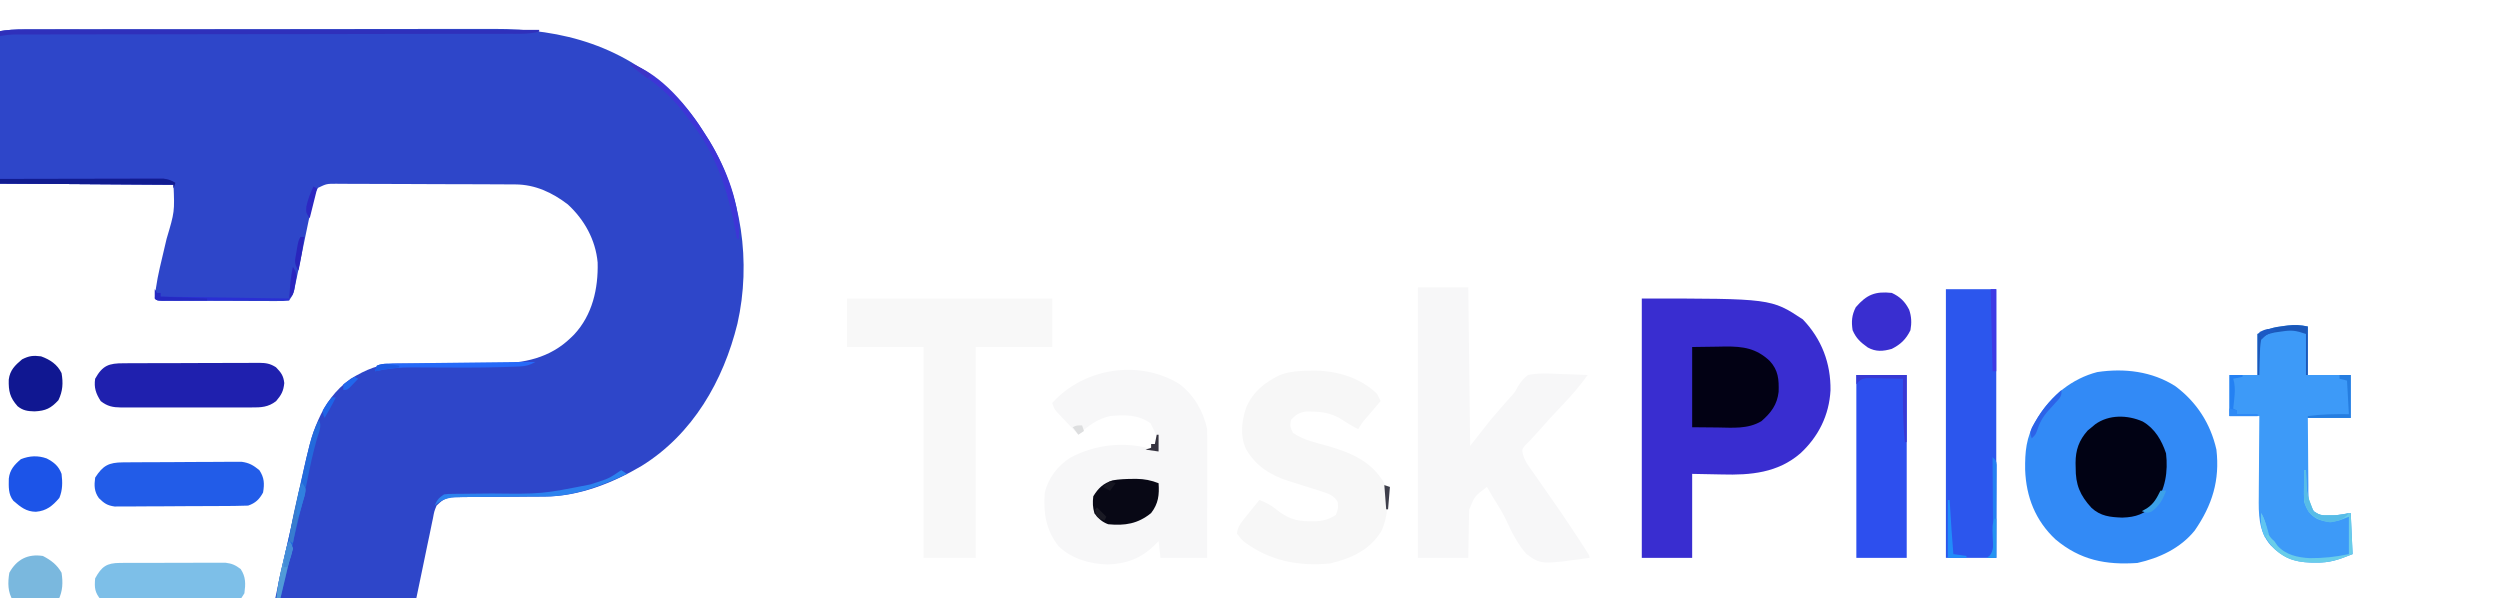
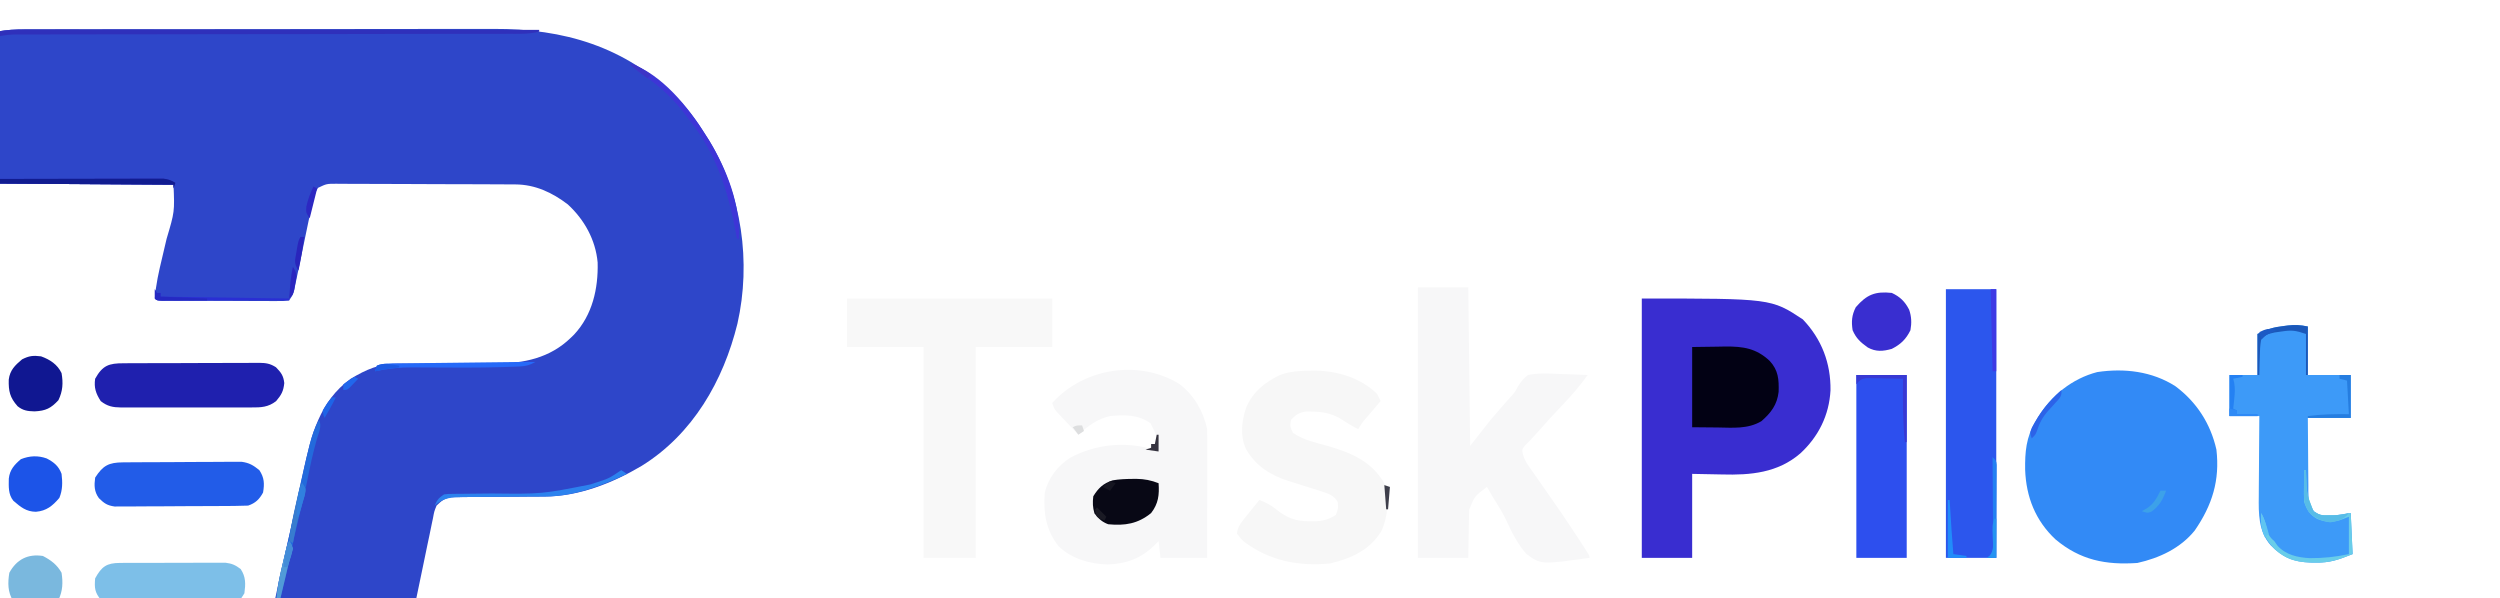
<svg xmlns="http://www.w3.org/2000/svg" version="1.1" viewBox="180 280 1340 320" width="100%" height="100%">
  <path d="M0 0 C1.748 -0.007 1.748 -0.007 3.532 -0.014 C6.745 -0.024 9.959 -0.026 13.172 -0.023 C16.647 -0.023 20.121 -0.034 23.596 -0.043 C30.397 -0.06 37.199 -0.066 44 -0.067 C49.536 -0.068 55.072 -0.072 60.608 -0.078 C76.335 -0.096 92.063 -0.105 107.79 -0.103 C108.637 -0.103 109.484 -0.103 110.357 -0.103 C111.629 -0.103 111.629 -0.103 112.926 -0.103 C126.644 -0.102 140.361 -0.121 154.079 -0.149 C168.195 -0.178 182.312 -0.192 196.428 -0.19 C204.341 -0.19 212.253 -0.195 220.166 -0.217 C226.908 -0.235 233.651 -0.239 240.393 -0.226 C243.824 -0.219 247.256 -0.219 250.687 -0.236 C288.535 -0.394 320.943 9.212 348.407 36.08 C354.566 42.291 359.544 48.813 364.157 56.267 C365.185 57.88 365.185 57.88 366.235 59.525 C383.821 88.455 388.857 124.897 381.419 157.75 C373.877 188.406 357.466 216.999 330.129 233.951 C314.57 243.193 296.473 250.347 278.139 250.409 C276.974 250.416 275.81 250.423 274.61 250.431 C272.744 250.437 272.744 250.437 270.84 250.443 C268.871 250.46 266.901 250.478 264.931 250.496 C260.091 250.542 255.252 250.58 250.412 250.593 C247.689 250.601 244.967 250.62 242.244 250.65 C239.684 250.678 237.125 250.691 234.565 250.687 C233.403 250.704 232.242 250.72 231.045 250.737 C230.026 250.743 229.007 250.749 227.957 250.755 C224.398 251.406 222.721 252.756 220.157 255.267 C218.888 258.393 218.888 258.393 218.235 262.021 C218.089 262.698 217.943 263.375 217.792 264.073 C217.311 266.322 216.859 268.575 216.407 270.83 C216.073 272.416 215.737 274.002 215.4 275.587 C214.49 279.891 213.604 284.198 212.723 288.508 C211.544 294.255 210.339 299.997 209.138 305.74 C208.155 310.436 207.178 315.134 206.214 319.834 C204.634 327.507 203.017 335.105 200.856 342.64 C200.021 345.778 199.369 348.932 198.727 352.115 C198.488 353.298 198.25 354.481 198.004 355.699 C197.522 358.122 197.048 360.546 196.582 362.973 C194.424 373.549 191.051 384.305 181.899 390.892 C172.878 396.631 164.962 397.57 154.473 397.498 C153.377 397.497 152.281 397.497 151.152 397.497 C148.85 397.493 146.548 397.486 144.246 397.473 C140.706 397.455 137.167 397.453 133.627 397.453 C131.388 397.448 129.149 397.442 126.911 397.435 C125.315 397.434 125.315 397.434 123.688 397.432 C122.225 397.422 122.225 397.422 120.733 397.413 C119.871 397.409 119.009 397.405 118.121 397.401 C116.157 397.267 116.157 397.267 115.157 396.267 C114.569 388.659 116.407 381.582 118.094 374.205 C118.407 372.807 118.719 371.409 119.031 370.012 C121.743 357.903 124.562 345.818 127.371 333.732 C129.804 323.262 132.142 312.785 134.281 302.251 C136.349 292.15 138.677 282.109 140.998 272.064 C142.805 264.236 144.575 256.401 146.274 248.549 C146.624 246.938 146.975 245.327 147.325 243.716 C147.828 241.406 148.328 239.096 148.818 236.784 C152.86 217.722 157.449 199.263 174.157 187.267 C182.352 182.363 189.614 179.138 199.242 179.157 C200.706 179.157 202.17 179.156 203.634 179.156 C204.409 179.157 205.183 179.158 205.98 179.16 C210.116 179.163 214.251 179.138 218.387 179.117 C223.634 179.093 228.879 179.077 234.126 179.092 C238.378 179.104 242.629 179.086 246.881 179.05 C248.486 179.041 250.092 179.043 251.698 179.056 C266.766 179.171 280.972 176.164 292.157 165.267 C292.716 164.723 293.276 164.179 293.852 163.619 C303.685 153.094 306.864 138.975 306.493 124.931 C305.383 112.83 299.392 101.984 290.477 93.81 C282.202 87.493 273.018 83.177 262.482 83.12 C261.572 83.113 260.663 83.106 259.725 83.099 C258.74 83.096 257.754 83.093 256.738 83.09 C255.691 83.084 254.643 83.077 253.564 83.071 C250.104 83.051 246.644 83.039 243.184 83.029 C242.002 83.025 240.82 83.021 239.602 83.017 C233.354 82.996 227.105 82.982 220.857 82.972 C214.394 82.961 207.933 82.927 201.47 82.887 C196.506 82.861 191.542 82.853 186.577 82.849 C184.194 82.844 181.811 82.832 179.428 82.814 C176.1 82.79 172.773 82.79 169.445 82.797 C168.458 82.785 167.47 82.772 166.453 82.759 C161.224 82.757 161.224 82.757 156.609 84.956 C154.959 87.581 154.26 89.686 153.633 92.723 C153.399 93.814 153.166 94.905 152.925 96.029 C152.69 97.202 152.454 98.375 152.211 99.584 C151.827 101.396 151.827 101.396 151.436 103.244 C150.759 106.449 150.094 109.655 149.436 112.863 C148.506 117.387 147.559 121.907 146.606 126.426 C146.1 128.831 145.601 131.237 145.11 133.645 C144.883 134.733 144.656 135.821 144.422 136.941 C144.225 137.9 144.028 138.858 143.826 139.846 C143.157 142.267 143.157 142.267 141.157 145.267 C138.227 145.635 138.227 145.635 134.428 145.624 C133.737 145.626 133.046 145.628 132.333 145.63 C130.044 145.633 127.755 145.615 125.465 145.596 C123.879 145.592 122.292 145.591 120.706 145.59 C117.379 145.585 114.053 145.571 110.726 145.549 C106.453 145.52 102.18 145.509 97.907 145.505 C94.631 145.501 91.355 145.491 88.079 145.479 C86.502 145.473 84.926 145.469 83.35 145.465 C81.152 145.458 78.954 145.444 76.756 145.429 C75.503 145.422 74.25 145.415 72.959 145.408 C70.157 145.267 70.157 145.267 69.157 144.267 C69.664 136.848 71.302 129.797 73.032 122.58 C73.575 120.265 74.118 117.95 74.661 115.635 C74.92 114.533 75.179 113.432 75.446 112.298 C79.765 97.787 79.765 97.787 79.157 83.267 C78.107 83.261 78.107 83.261 77.035 83.255 C60.028 83.151 43.02 83.043 26.012 82.928 C17.787 82.873 9.562 82.819 1.338 82.77 C-5.829 82.727 -12.995 82.681 -20.161 82.631 C-23.957 82.604 -27.754 82.579 -31.551 82.558 C-35.121 82.539 -38.69 82.515 -42.26 82.487 C-44.202 82.473 -46.145 82.464 -48.088 82.455 C-49.234 82.446 -50.38 82.436 -51.56 82.426 C-52.562 82.419 -53.564 82.413 -54.596 82.406 C-56.843 82.267 -56.843 82.267 -57.843 81.267 C-57.832 72.998 -55.468 64.91 -53.468 56.955 C-52.856 54.48 -52.244 52.005 -51.632 49.529 C-51.331 48.322 -51.029 47.115 -50.719 45.871 C-49.863 42.349 -49.087 38.816 -48.316 35.275 C-45.589 23.404 -39.468 13.317 -29.207 6.521 C-19.649 0.963 -10.921 -0.031 0 0 Z " fill="#2E46C9" transform="translate(193.8433,295.7326)" />
  <path d="M0 0 C69.371 0 69.371 0 86.312 11.188 C96.444 21.79 101.344 34.715 101.148 49.211 C100.441 62.506 94.73 74.025 85 83 C72.898 93.468 58.286 94.735 43.062 94.312 C37.762 94.209 32.461 94.106 27 94 C27 108.85 27 123.7 27 139 C18.09 139 9.18 139 0 139 C0 93.13 0 47.26 0 0 Z " fill="#392DD0" transform="translate(1060,440)" />
  <path d="M0 0 C11.43 8.526 18.848 20.063 22 34 C23.889 50.486 19.795 63.682 10.375 77.359 C2.693 86.888 -8.632 92.14 -20.375 94.75 C-37.315 95.918 -50.961 93.235 -64.246 82.121 C-75.005 72.054 -79.987 59.371 -80.523 44.845 C-80.652 35.297 -80.027 27.369 -75 19 C-74.314 17.795 -74.314 17.795 -73.613 16.566 C-66.449 4.928 -55.259 -4.099 -41.887 -7.566 C-27.401 -9.742 -12.508 -8.005 0 0 Z " fill="#328AF6" transform="translate(1346,487)" />
  <path d="M0 0 C8.91 0 17.82 0 27 0 C27.33 28.05 27.66 56.1 28 85 C31.63 80.38 35.26 75.76 39 71 C41.23 68.369 43.458 65.762 45.75 63.188 C46.789 62.016 47.825 60.843 48.859 59.668 C49.644 58.803 49.644 58.803 50.445 57.921 C52.09 55.997 52.09 55.997 53.369 53.569 C55.047 50.781 56.394 48.969 59 47 C64.523 45.889 69.839 46.146 75.438 46.438 C76.947 46.483 78.457 46.524 79.967 46.561 C83.647 46.659 87.323 46.814 91 47 C86.896 52.735 82.443 57.916 77.562 63 C73.116 67.66 68.763 72.367 64.547 77.237 C62.187 79.926 59.687 82.484 57.188 85.043 C55.751 86.96 55.751 86.96 56.266 89.367 C57.022 92.078 57.944 93.79 59.555 96.082 C60.081 96.841 60.608 97.6 61.151 98.381 C61.72 99.184 62.289 99.986 62.875 100.812 C63.461 101.653 64.046 102.494 64.65 103.361 C65.853 105.087 67.058 106.811 68.268 108.533 C70.738 112.051 73.186 115.585 75.625 119.125 C76.062 119.759 76.499 120.393 76.95 121.046 C80.438 126.128 83.831 131.268 87.188 136.438 C87.911 137.549 87.911 137.549 88.649 138.682 C92 143.876 92 143.876 92 145 C66.039 148.634 66.039 148.634 58.205 142.984 C53.465 137.641 50.368 131.422 47.399 124.968 C45.431 120.794 43.019 116.961 40.562 113.062 C39.361 111.049 38.181 109.025 37 107 C30.437 111.902 30.437 111.902 27.454 119.23 C27.423 121.013 27.423 121.013 27.391 122.832 C27.358 124.124 27.326 125.417 27.293 126.748 C27.278 128.103 27.264 129.458 27.25 130.812 C27.222 132.187 27.192 133.561 27.16 134.936 C27.09 138.29 27.042 141.645 27 145 C18.09 145 9.18 145 0 145 C0 97.15 0 49.3 0 0 Z " fill="#F7F7F8" transform="translate(940,434)" />
  <path d="M0 0 C7.768 5.826 13.032 14.737 14.938 24.25 C15.025 26.511 15.055 28.775 15.051 31.038 C15.051 31.712 15.051 32.385 15.051 33.079 C15.051 35.298 15.043 37.516 15.035 39.734 C15.033 41.276 15.032 42.817 15.031 44.358 C15.027 48.409 15.017 52.46 15.006 56.51 C14.996 60.646 14.991 64.782 14.986 68.918 C14.976 77.029 14.958 85.139 14.938 93.25 C6.688 93.25 -1.562 93.25 -10.062 93.25 C-10.557 88.795 -10.557 88.795 -11.062 84.25 C-11.805 85.013 -12.547 85.776 -13.312 86.562 C-20.535 93.621 -28.332 96.457 -38.438 96.812 C-47.96 96.531 -57.593 93.787 -64.633 87.062 C-71.534 78.313 -72.892 69.1 -72.062 58.25 C-70.138 50.412 -65.048 43.753 -58.258 39.488 C-45.086 32.567 -29.916 30.793 -15.438 34.75 C-13.971 35.226 -12.508 35.715 -11.062 36.25 C-11.808 28.188 -11.808 28.188 -15.375 21.125 C-22.183 16.375 -28.992 16.545 -37.062 17.25 C-44.154 18.937 -48.733 22.472 -54.062 27.25 C-56.216 24.986 -58.359 22.713 -60.5 20.438 C-61.112 19.795 -61.723 19.152 -62.354 18.49 C-62.937 17.868 -63.52 17.246 -64.121 16.605 C-64.66 16.035 -65.2 15.464 -65.756 14.876 C-67.062 13.25 -67.062 13.25 -68.062 10.25 C-51.362 -8.441 -21.73 -13.255 0 0 Z " fill="#F7F7F8" transform="translate(812.0625,485.75)" />
  <path d="M0 0 C36.3 0 72.6 0 110 0 C110 8.58 110 17.16 110 26 C96.47 26 82.94 26 69 26 C69 63.29 69 100.58 69 139 C59.76 139 50.52 139 41 139 C41 101.71 41 64.42 41 26 C27.47 26 13.94 26 0 26 C0 17.42 0 8.84 0 0 Z " fill="#F8F8F8" transform="translate(634,440)" />
  <path d="M0 0 C1.128 -0.008 1.128 -0.008 2.279 -0.017 C13.908 0.133 26.432 4.035 34.875 12.312 C36.094 14.5 36.094 14.5 36.875 16.312 C36.093 17.228 35.31 18.143 34.504 19.086 C33.482 20.286 32.46 21.487 31.438 22.688 C30.921 23.291 30.405 23.894 29.873 24.516 C27.089 27.717 27.089 27.717 24.875 31.312 C21.406 29.647 18.271 27.657 15.07 25.531 C10.257 22.859 5.782 22.002 0.312 21.938 C-0.782 21.909 -1.876 21.881 -3.004 21.852 C-6.82 22.415 -8.466 23.555 -11.125 26.312 C-11.699 29.885 -11.699 29.885 -10.125 33.312 C-4.558 37.133 1.75 38.475 8.207 40.254 C20.978 43.94 31.919 48.422 38.875 60.312 C41.665 68.274 40.808 78.525 37.254 86.066 C31.035 96.196 21.11 100.619 9.875 103.312 C-6.87 105.001 -22.668 101.961 -36.309 91.664 C-38 90.125 -38 90.125 -40.125 87.312 C-39.789 84.186 -38.565 82.273 -36.621 79.859 C-36.128 79.241 -35.635 78.622 -35.127 77.984 C-34.611 77.35 -34.094 76.716 -33.562 76.062 C-32.782 75.088 -32.782 75.088 -31.986 74.094 C-30.705 72.495 -29.416 70.903 -28.125 69.312 C-24.681 70.56 -22.038 71.959 -19.188 74.25 C-13.419 78.881 -8.551 80.813 -1.125 80.688 C-0.439 80.699 0.247 80.711 0.953 80.723 C5.637 80.696 8.956 79.891 12.875 77.312 C14.206 73.913 14.206 73.913 13.875 70.312 C11.847 66.993 9.425 66.054 5.867 64.91 C4.667 64.521 4.667 64.521 3.443 64.125 C0.87 63.311 -1.706 62.505 -4.281 61.699 C-6.063 61.133 -7.844 60.567 -9.625 60 C-10.953 59.595 -10.953 59.595 -12.309 59.182 C-22.106 56.024 -29.778 51.285 -35.125 42.312 C-38.563 34.967 -37.671 27.241 -35.156 19.73 C-31.517 11.197 -25.178 6.203 -16.957 2.277 C-11.386 0.216 -5.874 0.042 0 0 Z " fill="#F7F7F7" transform="translate(883.125,478.6875)" />
  <path d="M0 0 C0 8.58 0 17.16 0 26 C7.59 26 15.18 26 23 26 C23 33.59 23 41.18 23 49 C15.41 49 7.82 49 0 49 C0.028 55.603 0.071 62.203 0.153 68.806 C0.176 71.051 0.19 73.297 0.196 75.542 C0.205 78.772 0.246 82.001 0.293 85.23 C0.289 86.233 0.285 87.235 0.281 88.268 C0.38 92.999 0.452 95.276 3.376 99.14 C6.394 101.279 7.786 101.572 11.438 101.375 C12.344 101.341 13.25 101.308 14.184 101.273 C17.139 100.987 20.071 100.488 23 100 C23.33 107.26 23.66 114.52 24 122 C16.314 125.074 11.808 126.702 4 126.562 C2.69 126.546 2.69 126.546 1.353 126.529 C-7.704 126.225 -13.593 123.777 -19.938 117.25 C-26.525 109.805 -26.417 100.274 -26.293 90.871 C-26.289 89.641 -26.284 88.411 -26.28 87.143 C-26.263 83.241 -26.226 79.339 -26.188 75.438 C-26.171 72.781 -26.159 70.124 -26.146 67.467 C-26.114 60.978 -26.062 54.489 -26 48 C-31.28 48 -36.56 48 -42 48 C-42 40.74 -42 33.48 -42 26 C-37.05 26 -32.1 26 -27 26 C-27 18.74 -27 11.48 -27 4 C-21.921 1.46 -18.377 0.339 -12.938 -0.25 C-12.243 -0.34 -11.549 -0.43 -10.834 -0.523 C-6.794 -0.999 -4.079 -0.816 0 0 Z " fill="#3D9AF8" transform="translate(1417,455)" />
  <path d="M0 0 C8.91 0 17.82 0 27 0 C27 47.52 27 95.04 27 144 C18.09 144 9.18 144 0 144 C0 96.48 0 48.96 0 0 Z " fill="#2C56ED" transform="translate(1223,435)" />
  <path d="M0 0 C8.91 0 17.82 0 27 0 C27 32.34 27 64.68 27 98 C18.09 98 9.18 98 0 98 C0 65.66 0 33.32 0 0 Z " fill="#2D4FEE" transform="translate(1175,481)" />
  <path d="M0 0 C0.841 -0.007 1.682 -0.013 2.548 -0.02 C5.333 -0.039 8.117 -0.043 10.901 -0.045 C12.835 -0.052 14.769 -0.059 16.704 -0.066 C20.761 -0.078 24.818 -0.081 28.875 -0.08 C34.072 -0.08 39.269 -0.107 44.467 -0.142 C48.463 -0.164 52.459 -0.168 56.455 -0.167 C58.371 -0.169 60.287 -0.178 62.203 -0.194 C64.885 -0.213 67.565 -0.207 70.246 -0.195 C71.432 -0.212 71.432 -0.212 72.643 -0.229 C76.333 -0.187 78.513 0.139 81.659 2.133 C84.42 4.978 85.676 6.615 86.127 10.603 C85.681 14.993 84.575 16.934 81.752 20.291 C77.53 23.553 73.704 23.72 68.553 23.679 C67.741 23.684 66.929 23.689 66.093 23.695 C63.417 23.708 60.741 23.699 58.065 23.689 C56.201 23.691 54.337 23.694 52.472 23.698 C48.569 23.702 44.665 23.696 40.761 23.682 C35.761 23.665 30.761 23.674 25.761 23.692 C21.912 23.703 18.064 23.7 14.215 23.692 C12.372 23.69 10.528 23.692 8.685 23.699 C6.107 23.707 3.53 23.695 0.952 23.679 C0.192 23.685 -0.568 23.691 -1.35 23.697 C-5.822 23.644 -8.706 23.075 -12.248 20.291 C-14.863 16.232 -15.949 13.099 -15.248 8.291 C-11.241 1.107 -7.861 -0.009 0 0 Z " fill="#1F20AE" transform="translate(246.2476,474.7095)" />
-   <path d="M0 0 C6.504 3.755 10.167 10.065 12.5 17.062 C13.618 26.862 12.209 36.419 6.25 44.5 C0.832 49.549 -3.533 51.301 -11 51.5 C-17.457 51.254 -22.553 50.759 -27.434 46.293 C-33.672 39.51 -36.017 33.824 -35.938 24.688 C-35.957 23.875 -35.977 23.063 -35.998 22.227 C-35.992 15.244 -34.171 10.057 -29.5 4.82 C-28.84 4.281 -28.18 3.743 -27.5 3.188 C-26.84 2.633 -26.18 2.079 -25.5 1.508 C-18.144 -3.808 -8.203 -3.615 0 0 Z " fill="#010214" transform="translate(1328.5,505.9375)" />
  <path d="M0 0 C0.712 -0.007 1.425 -0.013 2.159 -0.02 C4.522 -0.04 6.884 -0.051 9.247 -0.061 C10.054 -0.065 10.861 -0.069 11.693 -0.074 C15.966 -0.094 20.239 -0.109 24.513 -0.118 C28.922 -0.129 33.331 -0.164 37.741 -0.203 C41.135 -0.23 44.528 -0.238 47.922 -0.241 C49.547 -0.246 51.172 -0.258 52.797 -0.276 C55.076 -0.301 57.354 -0.3 59.633 -0.293 C60.928 -0.299 62.223 -0.305 63.558 -0.311 C67.712 0.265 69.84 1.552 73.075 4.177 C75.759 8.203 75.881 11.445 75.075 16.177 C73.152 19.75 70.987 21.873 67.075 23.177 C64.695 23.287 62.312 23.336 59.929 23.354 C59.205 23.361 58.481 23.367 57.735 23.374 C55.341 23.394 52.946 23.405 50.552 23.415 C49.324 23.421 49.324 23.421 48.072 23.428 C43.741 23.448 39.411 23.463 35.08 23.472 C30.609 23.483 26.138 23.518 21.667 23.557 C18.227 23.583 14.787 23.592 11.346 23.595 C9.698 23.6 8.05 23.612 6.402 23.63 C4.094 23.655 1.788 23.654 -0.52 23.647 C-1.832 23.653 -3.144 23.659 -4.496 23.665 C-8.479 23.098 -10.089 21.965 -12.925 19.177 C-15.46 15.677 -15.496 12.393 -14.925 8.177 C-10.737 1.69 -7.67 0.058 0 0 Z " fill="#225CE8" transform="translate(245.9248,527.823)" />
  <path d="M0 0 C4.455 -0.062 8.91 -0.124 13.5 -0.188 C14.889 -0.215 16.278 -0.242 17.709 -0.27 C27.318 -0.335 34.32 0.659 41.523 7.418 C46.21 12.439 46.54 17.414 46.344 24.031 C45.539 30.983 42.256 35.282 37.074 39.773 C29.791 44.08 21.751 43.232 13.562 43.125 C9.087 43.084 4.611 43.042 0 43 C0 28.81 0 14.62 0 0 Z " fill="#020114" transform="translate(1087,466)" />
  <path d="M0 0 C1.305 -0.01 2.61 -0.019 3.955 -0.029 C5.381 -0.029 6.808 -0.028 8.235 -0.026 C9.698 -0.03 11.162 -0.034 12.625 -0.039 C15.694 -0.047 18.762 -0.046 21.83 -0.041 C25.757 -0.035 29.683 -0.052 33.609 -0.075 C36.632 -0.09 39.655 -0.091 42.679 -0.088 C44.126 -0.088 45.573 -0.094 47.02 -0.104 C49.047 -0.116 51.074 -0.107 53.102 -0.098 C54.254 -0.098 55.406 -0.099 56.593 -0.1 C60.06 0.321 61.904 1.188 64.68 3.275 C67.507 7.514 67.339 11.296 66.68 16.275 C64.575 19.831 63.596 20.969 59.68 22.275 C57.581 22.389 55.478 22.444 53.376 22.468 C51.424 22.492 51.424 22.492 49.431 22.516 C48.008 22.528 46.584 22.538 45.161 22.548 C44.443 22.553 43.725 22.559 42.985 22.564 C39.185 22.591 35.385 22.61 31.585 22.625 C28.445 22.638 25.306 22.666 22.166 22.707 C18.37 22.756 14.574 22.781 10.777 22.788 C9.333 22.795 7.889 22.81 6.446 22.834 C-6.261 23.033 -6.261 23.033 -10.19 19.867 C-13.509 15.827 -13.757 13.519 -13.32 8.275 C-9.844 1.923 -7.165 0.029 0 0 Z " fill="#7DBFE8" transform="translate(244.3198,581.7253)" />
  <path d="M0 0 C1.77 -0.003 1.77 -0.003 3.575 -0.005 C6.827 -0.008 10.079 -0.002 13.331 0.008 C16.846 0.017 20.361 0.014 23.876 0.013 C29.959 0.012 36.042 0.018 42.125 0.029 C50.92 0.045 59.714 0.051 68.509 0.053 C82.78 0.057 97.05 0.071 111.321 0.09 C125.179 0.108 139.038 0.122 152.897 0.131 C154.179 0.131 154.179 0.131 155.487 0.132 C159.776 0.135 164.065 0.137 168.354 0.14 C203.91 0.161 239.466 0.196 275.022 0.241 C275.022 0.571 275.022 0.901 275.022 1.241 C271.622 2.006 268.485 2.366 265.002 2.368 C264.01 2.371 263.017 2.374 261.995 2.377 C260.912 2.375 259.829 2.374 258.713 2.372 C257.557 2.374 256.401 2.376 255.209 2.378 C252.004 2.383 248.798 2.384 245.593 2.382 C242.134 2.382 238.675 2.388 235.216 2.393 C229.222 2.401 223.228 2.406 217.234 2.409 C207.754 2.415 198.274 2.432 188.794 2.451 C185.549 2.457 182.304 2.463 179.059 2.469 C177.842 2.472 177.842 2.472 176.601 2.474 C167.371 2.492 158.141 2.508 148.911 2.523 C148.068 2.525 147.224 2.526 146.355 2.528 C132.692 2.55 119.03 2.56 105.367 2.568 C91.331 2.576 77.295 2.599 63.259 2.636 C54.607 2.658 45.955 2.667 37.303 2.661 C31.369 2.658 25.435 2.669 19.501 2.692 C16.081 2.705 12.661 2.711 9.241 2.7 C5.524 2.691 1.809 2.707 -1.907 2.728 C-2.977 2.72 -4.046 2.711 -5.148 2.703 C-17 2.83 -26.366 6.836 -35.04 14.866 C-43.903 24.082 -47.073 37.028 -48.501 49.471 C-48.874 52.422 -49.304 54.693 -50.353 57.428 C-52.949 64.781 -55.095 72.412 -54.978 80.241 C-53.971 80.238 -53.971 80.238 -52.943 80.235 C-36.61 80.191 -20.277 80.158 -3.944 80.137 C3.954 80.127 11.853 80.113 19.751 80.09 C26.635 80.07 33.519 80.057 40.402 80.052 C44.048 80.05 47.693 80.044 51.338 80.029 C55.407 80.013 59.474 80.013 63.543 80.013 C64.753 80.006 65.964 79.999 67.211 79.992 C68.319 79.994 69.426 79.997 70.568 80 C71.53 79.998 72.492 79.996 73.484 79.994 C76.122 80.25 77.76 80.897 80.022 82.241 C79.692 83.231 79.362 84.221 79.022 85.241 C79.022 84.581 79.022 83.921 79.022 83.241 C77.972 83.234 77.972 83.234 76.901 83.228 C59.893 83.125 42.885 83.016 25.877 82.901 C17.653 82.846 9.428 82.792 1.203 82.743 C-5.963 82.7 -13.129 82.654 -20.295 82.604 C-24.092 82.577 -27.889 82.552 -31.686 82.531 C-35.255 82.512 -38.825 82.488 -42.394 82.46 C-44.337 82.446 -46.28 82.437 -48.223 82.428 C-49.368 82.419 -50.514 82.409 -51.695 82.399 C-52.697 82.392 -53.699 82.386 -54.731 82.379 C-56.978 82.241 -56.978 82.241 -57.978 81.241 C-57.967 72.971 -55.603 64.883 -53.603 56.928 C-52.99 54.453 -52.378 51.978 -51.767 49.502 C-51.465 48.295 -51.164 47.088 -50.853 45.844 C-49.998 42.322 -49.221 38.789 -48.451 35.248 C-45.724 23.377 -39.603 13.29 -29.341 6.494 C-19.731 0.905 -10.981 -0.059 0 0 Z " fill="#2F30BB" transform="translate(193.9779,295.7595)" />
  <path d="M0 0 C4.422 2.047 7.067 4.626 9.305 9.008 C10.597 12.71 10.687 16.156 10 20 C7.627 24.838 4.791 27.559 0 30 C-4.71 31.332 -8.504 31.653 -12.875 29.25 C-16.806 26.42 -19.067 24.438 -21 20 C-21.724 15.368 -21.45 11.883 -19.312 7.688 C-13.434 0.856 -8.828 -0.951 0 0 Z " fill="#392ED0" transform="translate(1194,437)" />
  <path d="M0 0 C1.022 -0.008 1.022 -0.008 2.064 -0.017 C6.355 0.045 9.884 0.752 13.875 2.312 C14.32 8.547 13.782 13.248 9.875 18.312 C2.793 24.069 -4.149 25.178 -13.125 24.312 C-16.389 23.112 -18.388 21.284 -20.5 18.5 C-21.442 15.203 -21.538 12.731 -21.125 9.312 C-18.437 4.944 -15.794 2.401 -10.77 0.777 C-7.183 0.147 -3.631 0.029 0 0 Z " fill="#080815" transform="translate(787.125,536.6875)" />
  <path d="M0 0 C4.78 1.721 8.78 4.315 11 9 C11.915 14.344 11.674 18.602 9.312 23.5 C5.262 27.879 2.515 29.194 -3.438 29.5 C-7.183 29.399 -9.605 29.11 -12.562 26.75 C-16.732 22.046 -17.458 18.66 -17.312 12.469 C-16.671 7.399 -13.951 4.803 -10.188 1.625 C-6.38 -0.316 -4.226 -0.528 0 0 Z " fill="#101791" transform="translate(202,471)" />
  <path d="M0 0 C4.307 2.237 7.64 4.735 10 9 C10.796 14.31 10.647 18.606 8.375 23.5 C4.545 27.532 1.071 29.144 -4.438 29.5 C-9.303 29.336 -12.665 27.511 -16 24 C-18.922 19.367 -18.866 14.287 -18 9 C-14.114 1.885 -8.085 -1.264 0 0 Z " fill="#7AB8DE" transform="translate(203,578)" />
  <path d="M0 0 C3.943 2.055 6.43 4.11 7.969 8.273 C8.506 12.86 8.557 16.848 6.781 21.148 C3.116 25.446 -0.119 28.114 -5.781 28.586 C-11.008 28.529 -13.983 26.039 -17.844 22.711 C-20.687 19.269 -20.362 15.014 -20.312 10.781 C-19.781 6.039 -17.348 3.402 -13.844 0.398 C-9.239 -1.443 -4.713 -1.686 0 0 Z " fill="#1C54E8" transform="translate(205.0312,525.7266)" />
  <path d="M0 0 C0.598 0.351 1.196 0.701 1.812 1.062 C1.088 1.305 0.364 1.547 -0.383 1.797 C-11.241 5.561 -20.276 11.215 -25.938 21.562 C-29.6 29.555 -31.71 38.574 -32.711 47.293 C-33.084 50.244 -33.513 52.515 -34.562 55.25 C-37.159 62.603 -39.304 70.234 -39.188 78.062 C-38.18 78.06 -38.18 78.06 -37.153 78.057 C-20.82 78.013 -4.487 77.98 11.846 77.959 C19.745 77.949 27.643 77.934 35.542 77.912 C42.425 77.892 49.309 77.879 56.193 77.874 C59.838 77.872 63.484 77.866 67.129 77.851 C71.197 77.835 75.265 77.835 79.333 77.835 C80.544 77.828 81.754 77.821 83.001 77.814 C84.109 77.816 85.217 77.819 86.358 77.822 C87.321 77.82 88.283 77.818 89.274 77.816 C91.912 78.072 93.55 78.719 95.812 80.062 C95.483 81.052 95.153 82.043 94.812 83.062 C94.812 82.403 94.812 81.743 94.812 81.062 C93.763 81.056 93.763 81.056 92.691 81.05 C75.683 80.947 58.676 80.838 41.668 80.723 C33.443 80.668 25.218 80.614 16.993 80.565 C9.827 80.522 2.661 80.476 -4.505 80.426 C-8.302 80.399 -12.098 80.374 -15.895 80.353 C-19.465 80.334 -23.034 80.31 -26.604 80.282 C-28.547 80.268 -30.489 80.259 -32.432 80.25 C-33.578 80.241 -34.724 80.231 -35.904 80.221 C-36.906 80.214 -37.908 80.208 -38.94 80.201 C-41.188 80.062 -41.188 80.062 -42.188 79.062 C-42.176 70.793 -39.813 62.705 -37.812 54.75 C-37.2 52.275 -36.588 49.8 -35.977 47.324 C-35.675 46.117 -35.373 44.91 -35.063 43.666 C-34.207 40.144 -33.431 36.611 -32.66 33.07 C-30.215 22.425 -24.999 12.782 -16.188 6.062 C-3.855 -1.652 -3.855 -1.652 0 0 Z " fill="#111C90" transform="translate(178.1875,297.9375)" />
-   <path d="M0 0 C0.33 0 0.66 0 1 0 C1.369 5.529 0.326 10.05 -1.246 15.352 C-2.479 19.682 -3.2 24.092 -4.002 28.52 C-5.227 35.236 -6.651 41.837 -8.379 48.445 C-9.095 51.21 -9.095 51.21 -9.562 54.938 C-10 58 -10 58 -10.965 60.293 C-12.129 63.338 -12.57 66.146 -13 69.375 C-13.677 74.102 -14.606 78.446 -16 83 C-16.35 84.997 -16.685 86.997 -17 89 C-9.777 88.958 -2.555 88.886 4.667 88.792 C7.121 88.764 9.575 88.743 12.029 88.729 C15.569 88.707 19.108 88.661 22.648 88.609 C23.734 88.608 24.82 88.607 25.939 88.606 C35.93 88.416 43.699 85.917 51 79 C51 79.99 51 80.98 51 82 C49.383 83.5 49.383 83.5 47.125 85 C46.406 85.495 45.686 85.99 44.945 86.5 C36.855 90.62 29.093 91.435 20.121 91.328 C19.028 91.326 17.935 91.324 16.808 91.322 C14.518 91.316 12.228 91.302 9.938 91.281 C6.416 91.25 2.895 91.24 -0.627 91.234 C-2.857 91.225 -5.087 91.215 -7.316 91.203 C-8.374 91.199 -9.431 91.195 -10.52 91.19 C-11.973 91.176 -11.973 91.176 -13.455 91.161 C-14.739 91.151 -14.739 91.151 -16.049 91.14 C-18 91 -18 91 -19 90 C-19.588 82.392 -17.75 75.314 -16.062 67.938 C-15.752 66.551 -15.442 65.164 -15.132 63.777 C-14.102 59.181 -13.053 54.59 -12 50 C-11.711 48.737 -11.711 48.737 -11.416 47.448 C-9.101 37.344 -6.773 27.244 -4.42 17.148 C-4.262 16.47 -4.105 15.793 -3.942 15.094 C-3.711 14.102 -3.711 14.102 -3.476 13.091 C-2.778 10.024 -2.122 6.949 -1.468 3.873 C-1 2 -1 2 0 0 Z " fill="#9CDDE7" transform="translate(328,602)" />
  <path d="M0 0 C1.722 3.444 -0.241 7.134 -1.25 10.688 C-3.246 17.755 -4.795 24.837 -6.201 32.046 C-7.5 38.591 -9.08 45.072 -10.625 51.562 C-11.245 54.167 -11.861 56.773 -12.477 59.379 C-12.745 60.509 -13.014 61.639 -13.292 62.803 C-13.969 65.859 -14.501 68.911 -15 72 C-15.438 73.859 -15.897 75.713 -16.375 77.562 C-18.019 84.019 -19.523 90.504 -21 97 C-21.66 97 -22.32 97 -23 97 C-22.427 90.9 -21.446 85.18 -19.938 79.25 C-17.633 69.908 -15.584 60.521 -13.579 51.111 C-11.081 39.396 -8.553 27.694 -5.688 16.062 C-5.457 15.111 -5.227 14.16 -4.99 13.18 C-3.798 8.447 -2.411 4.291 0 0 Z " fill="#236ADC" transform="translate(351,505)" />
  <path d="M0 0 C16.748 5.936 30.971 23.406 40 38 C41.029 39.613 41.029 39.613 42.078 41.258 C51.509 56.772 58.974 75.673 58 94 C57.67 94 57.34 94 57 94 C56.654 92.095 56.654 92.095 56.301 90.152 C52.272 68.613 45.85 48.333 32 31 C31.437 30.236 30.873 29.471 30.293 28.684 C23.771 19.901 16.318 12.594 7.207 6.539 C4.44 4.61 2.263 2.49 0 0 Z " fill="#3D35D6" transform="translate(518,314)" />
  <path d="M0 0 C0.33 0 0.66 0 1 0 C1.037 1.002 1.075 2.003 1.113 3.035 C1.425 12.928 1.425 12.928 5 22 C8.337 24.224 9.426 24.247 13.312 24.188 C14.237 24.181 15.161 24.175 16.113 24.168 C19.537 24.02 19.537 24.02 25 23 C25.33 30.26 25.66 37.52 26 45 C18.314 48.074 13.808 49.702 6 49.562 C4.69 49.546 4.69 49.546 3.353 49.529 C-4.634 49.261 -10.164 47.583 -16.074 42.062 C-21.848 35.879 -23.282 31.331 -23 23 C-21.463 25.635 -20.709 28.111 -20.062 31.062 C-19.296 34.284 -18.625 35.879 -16 38 C-15.422 38.825 -14.845 39.65 -14.25 40.5 C-9.792 45.453 -3.502 46.8 2.945 47.168 C10.237 47.213 16.866 46.522 24 45 C24 38.4 24 31.8 24 25 C22.536 25.557 21.071 26.114 19.562 26.688 C14.696 28.144 11.595 28.012 6.914 26.094 C3.047 23.884 1.375 21.125 0 17 C-0.08 15.665 -0.108 14.326 -0.098 12.988 C-0.094 12.231 -0.091 11.474 -0.088 10.693 C-0.08 9.908 -0.071 9.122 -0.062 8.312 C-0.058 7.515 -0.053 6.718 -0.049 5.896 C-0.037 3.931 -0.019 1.965 0 0 Z " fill="#69CDE9" transform="translate(1415,532)" />
  <path d="M0 0 C0.33 0 0.66 0 1 0 C1.369 5.529 0.326 10.05 -1.246 15.352 C-2.479 19.682 -3.2 24.092 -4.002 28.52 C-5.227 35.236 -6.651 41.837 -8.379 48.445 C-9.095 51.21 -9.095 51.21 -9.562 54.938 C-10 58 -10 58 -10.938 60.312 C-12.556 64.405 -13.212 68.681 -14 73 C-14.66 73 -15.32 73 -16 73 C-15.492 66.348 -14.463 60.083 -12.812 53.625 C-10.377 43.775 -8.223 33.877 -6.144 23.946 C-1.894 3.788 -1.894 3.788 0 0 Z " fill="#84C4DD" transform="translate(328,602)" />
  <path d="M0 0 C0.99 0.66 1.98 1.32 3 2 C-10.899 8.58 -25.391 14.088 -41.002 14.142 C-42.163 14.149 -43.325 14.156 -44.521 14.163 C-45.762 14.167 -47.003 14.171 -48.281 14.176 C-50.247 14.193 -52.214 14.21 -54.18 14.229 C-59.01 14.274 -63.839 14.312 -68.669 14.326 C-71.386 14.334 -74.103 14.353 -76.819 14.383 C-79.372 14.411 -81.925 14.424 -84.479 14.42 C-90.894 14.511 -95.142 14.603 -100 19 C-98.63 15.839 -98.011 15.007 -95 13 C-92.742 12.735 -92.742 12.735 -90.064 12.713 C-88.555 12.693 -88.555 12.693 -87.015 12.672 C-85.925 12.667 -84.834 12.662 -83.711 12.656 C-82.579 12.642 -81.447 12.627 -80.281 12.612 C-76.646 12.565 -73.011 12.531 -69.375 12.5 C-42.566 12.801 -42.566 12.801 -16.438 7.625 C-15.455 7.301 -15.455 7.301 -14.453 6.97 C-6.669 4.496 -6.669 4.496 0 0 Z " fill="#2C82EE" transform="translate(513,532)" />
  <path d="M0 0 C-2.869 1.615 -5.03 2.276 -8.312 2.414 C-9.202 2.453 -10.092 2.491 -11.008 2.531 C-11.995 2.562 -12.983 2.593 -14 2.625 C-15.573 2.683 -15.573 2.683 -17.177 2.742 C-30.751 3.166 -44.338 3.052 -57.916 2.963 C-59.318 2.957 -59.318 2.957 -60.749 2.95 C-62.507 2.942 -64.266 2.93 -66.024 2.912 C-72.828 2.885 -79.337 3.542 -86 5 C-85.67 4.01 -85.34 3.02 -85 2 C-81.47 0.52 -77.524 0.84 -73.756 0.795 C-73.034 0.785 -72.311 0.775 -71.567 0.765 C-69.183 0.733 -66.798 0.708 -64.414 0.684 C-62.753 0.663 -61.091 0.642 -59.43 0.621 C-55.056 0.565 -50.682 0.516 -46.308 0.468 C-41.869 0.418 -37.431 0.362 -32.992 0.307 C-26.496 0.227 -19.999 0.149 -13.502 0.076 C-11.542 0.054 -11.542 0.054 -9.542 0.031 C-6.361 0.003 -3.181 -0.006 0 0 Z " fill="#2569F8" transform="translate(467,474)" />
  <path d="M0 0 C0 8.58 0 17.16 0 26 C-0.33 26 -0.66 26 -1 26 C-1 18.74 -1 11.48 -1 4 C-6.659 2.114 -8.545 1.838 -14.125 2.688 C-15.324 2.856 -16.523 3.025 -17.758 3.199 C-21.987 4.149 -21.987 4.149 -25 7 C-25.632 10.223 -25.697 13.411 -25.75 16.688 C-25.78 17.58 -25.809 18.473 -25.84 19.393 C-25.911 21.595 -25.963 23.797 -26 26 C-26.33 26 -26.66 26 -27 26 C-27 18.74 -27 11.48 -27 4 C-21.921 1.46 -18.377 0.339 -12.938 -0.25 C-12.243 -0.34 -11.549 -0.43 -10.834 -0.523 C-6.794 -0.999 -4.079 -0.816 0 0 Z " fill="#1B58B9" transform="translate(1417,455)" />
  <path d="M0 0 C8.91 0 17.82 0 27 0 C27 11.88 27 23.76 27 36 C26.67 36 26.34 36 26 36 C24.822 24.666 24.895 13.382 25 2 C21.396 1.913 17.792 1.86 14.188 1.812 C13.163 1.787 12.139 1.762 11.084 1.736 C10.101 1.727 9.118 1.717 8.105 1.707 C7.199 1.691 6.294 1.676 5.36 1.659 C2.576 2.061 1.724 2.837 0 5 C0 3.35 0 1.7 0 0 Z " fill="#3839D3" transform="translate(1175,481)" />
  <path d="M0 0 C0.99 0 1.98 0 3 0 C3 14.52 3 29.04 3 44 C2.34 44 1.68 44 1 44 C0.67 29.48 0.34 14.96 0 0 Z " fill="#3E3AE4" transform="translate(1247,435)" />
  <path d="M0 0 C0.33 0.66 0.66 1.32 1 2 C1.66 2 2.32 2 3 2 C3 2.66 3 3.32 3 4 C25.77 4.33 48.54 4.66 72 5 C72 5.33 72 5.66 72 6 C62.76 6.023 53.52 6.041 44.28 6.052 C39.99 6.057 35.7 6.064 31.41 6.075 C27.273 6.086 23.137 6.092 19 6.095 C17.418 6.097 15.836 6.1 14.255 6.106 C12.047 6.113 9.839 6.114 7.631 6.114 C5.742 6.117 5.742 6.117 3.816 6.12 C1 6 1 6 0 5 C-0.041 3.334 -0.043 1.666 0 0 Z " fill="#2A2ED3" transform="translate(263,435)" />
  <path d="M0 0 C2 2 2 2 2.241 4.215 C2.236 5.134 2.232 6.053 2.227 7 C2.227 8.041 2.227 9.082 2.227 10.155 C2.216 11.282 2.206 12.409 2.195 13.57 C2.191 15.297 2.191 15.297 2.187 17.059 C2.176 20.748 2.15 24.436 2.125 28.125 C2.115 30.621 2.106 33.117 2.098 35.613 C2.076 41.742 2.042 47.871 2 54 C0.35 54 -1.3 54 -3 54 C-2.512 53.609 -2.024 53.217 -1.521 52.814 C0.487 50.42 0.364 49.076 0.341 45.978 C0.34 44.957 0.34 43.936 0.34 42.884 C0.324 41.784 0.309 40.684 0.293 39.551 C0.289 38.423 0.284 37.295 0.28 36.133 C0.263 32.526 0.226 28.92 0.188 25.312 C0.172 22.869 0.159 20.426 0.146 17.982 C0.113 11.988 0.063 5.994 0 0 Z " fill="#2380F2" transform="translate(1248,525)" />
  <path d="M0 0 C1.98 0 3.96 0 6 0 C6 7.59 6 15.18 6 23 C-1.59 23 -9.18 23 -17 23 C-17 22.67 -17 22.34 -17 22 C-9.617 20.999 -2.452 20.922 5 21 C4.67 15.06 4.34 9.12 4 3 C2.68 2.67 1.36 2.34 0 2 C0 1.34 0 0.68 0 0 Z " fill="#257DE0" transform="translate(1434,481)" />
  <path d="M0 0 C1.125 1.562 1.125 1.562 2 4 C1.562 5.668 1.114 7.335 0.605 8.983 C-0.453 12.509 -1.235 16.102 -2.062 19.688 C-4.044 28.211 -4.044 28.211 -5 32 C-5.66 32 -6.32 32 -7 32 C-6.385 25.172 -5.136 18.715 -3.5 12.062 C-3.274 11.118 -3.049 10.174 -2.816 9.201 C-1.144 2.287 -1.144 2.287 0 0 Z " fill="#519BD8" transform="translate(335,570)" />
  <path d="M0 0 C0.33 0 0.66 0 1 0 C1.037 1.002 1.075 2.003 1.113 3.035 C1.425 12.928 1.425 12.928 5 22 C8.348 24.232 9.471 24.246 13.375 24.188 C14.311 24.181 15.247 24.175 16.211 24.168 C18.896 24.006 21.381 23.595 24 23 C21.294 26.502 18.279 27.31 14 28 C9.264 27.241 5.906 25.906 2.5 22.5 C0.536 19.226 -0.126 16.739 -0.098 12.988 C-0.094 12.231 -0.091 11.474 -0.088 10.693 C-0.08 9.908 -0.071 9.122 -0.062 8.312 C-0.058 7.515 -0.053 6.718 -0.049 5.896 C-0.037 3.931 -0.019 1.965 0 0 Z " fill="#58BCE7" transform="translate(1415,532)" />
  <path d="M0 0 C2 3 2 3 1.426 6.082 C1.058 7.313 0.691 8.544 0.312 9.812 C-0.075 11.153 -0.459 12.494 -0.84 13.836 C-1.036 14.521 -1.231 15.207 -1.433 15.913 C-2.873 21.215 -3.905 26.618 -5 32 C-5.66 31.67 -6.32 31.34 -7 31 C-6.309 24.393 -4.993 18.032 -3.5 11.562 C-3.274 10.558 -3.049 9.553 -2.816 8.518 C-1.128 1.128 -1.128 1.128 0 0 Z " fill="#387CCF" transform="translate(342,539)" />
  <path d="M0 0 C2.31 0 4.62 0 7 0 C7 0.33 7 0.66 7 1 C5.35 1.33 3.7 1.66 2 2 C2.174 2.705 2.348 3.41 2.527 4.137 C3.033 7.201 2.897 9.732 2.562 12.812 C2.41 14.276 2.41 14.276 2.254 15.77 C2.17 16.506 2.086 17.242 2 18 C2.66 18.33 3.32 18.66 4 19 C4 19.66 4 20.32 4 21 C7.63 21 11.26 21 15 21 C15 21.33 15 21.66 15 22 C10.05 22 5.1 22 0 22 C0 14.74 0 7.48 0 0 Z " fill="#2481F3" transform="translate(1375,481)" />
  <path d="M0 0 C0 3.699 -0.798 4.228 -3.25 6.875 C-3.889 7.584 -4.529 8.293 -5.188 9.023 C-5.786 9.676 -6.384 10.328 -7 11 C-10.215 14.573 -11.822 17.718 -13.289 22.23 C-14 24 -14 24 -16 26 C-17 23 -17 23 -15.918 20.215 C-11.563 11.968 -6.988 6.229 0 0 Z " fill="#2C63E8" transform="translate(1285,489)" />
  <path d="M0 0 C0.33 0 0.66 0 1 0 C1.369 5.529 0.326 10.05 -1.246 15.352 C-2.032 17.969 -2.032 17.969 -2.5 20.566 C-3.251 24.224 -4.645 27.524 -6 31 C-7.265 27.387 -6.727 24.885 -5.82 21.211 C-5.551 20.105 -5.281 18.999 -5.004 17.859 C-4.569 16.135 -4.569 16.135 -4.125 14.375 C-3.843 13.217 -3.56 12.06 -3.27 10.867 C-1.165 2.331 -1.165 2.331 0 0 Z " fill="#6DB2DB" transform="translate(328,602)" />
  <path d="M0 0 C0.33 0 0.66 0 1 0 C1.061 1.004 1.121 2.008 1.184 3.043 C1.712 11.702 2.304 20.352 3 29 C5.31 29.33 7.62 29.66 10 30 C10 30.33 10 30.66 10 31 C6.7 31 3.4 31 0 31 C0 20.77 0 10.54 0 0 Z " fill="#218CFA" transform="translate(1224,548)" />
  <path d="M0 0 C0.33 0.66 0.66 1.32 1 2 C1.66 2 2.32 2 3 2 C3 2.66 3 3.32 3 4 C11.25 4.33 19.5 4.66 28 5 C28 5.33 28 5.66 28 6 C23.521 6.029 19.042 6.047 14.562 6.062 C13.283 6.071 12.004 6.079 10.686 6.088 C8.863 6.093 8.863 6.093 7.004 6.098 C5.878 6.103 4.752 6.108 3.592 6.114 C1 6 1 6 0 5 C-0.041 3.334 -0.043 1.666 0 0 Z " fill="#2529C2" transform="translate(263,435)" />
  <path d="M0 0 C1.047 1.867 1.047 1.867 2 4 C1.403 5.693 0.716 7.354 0 9 C-0.764 12.315 -1.389 15.653 -2 19 C-2.66 19 -3.32 19 -4 19 C-3.591 12.238 -2.43 6.328 0 0 Z " fill="#8DC9D8" transform="translate(316,656)" />
  <path d="M0 0 C0.66 0 1.32 0 2 0 C1.324 6.082 0.264 12.013 -1 18 C-3.541 14.188 -2.953 12.86 -2.188 8.438 C-1.995 7.281 -1.803 6.125 -1.605 4.934 C-1 2 -1 2 0 0 Z " fill="#2925BC" transform="translate(341,407)" />
  <path d="M0 0 C0.66 0.33 1.32 0.66 2 1 C1.867 1.58 1.734 2.16 1.598 2.758 C0.788 6.339 0.02 9.863 -0.5 13.5 C-0.665 14.325 -0.83 15.15 -1 16 C-1.66 16.33 -2.32 16.66 -3 17 C-3.345 10.666 -2.293 5.897 0 0 Z " fill="#9AD7E4" transform="translate(312,675)" />
  <path d="M0 0 C0.99 0 1.98 0 3 0 C1.369 4.756 -0.811 8.54 -5.062 11.375 C-7 12 -7 12 -10 11 C-8.639 10.227 -8.639 10.227 -7.25 9.438 C-3.482 6.964 -1.992 3.983 0 0 Z " fill="#3CA1E9" transform="translate(1338,543)" />
  <path d="M0 0 C1.125 1.562 1.125 1.562 2 4 C1.188 7.562 1.188 7.562 0 11 C-0.33 11.99 -0.66 12.98 -1 14 C-1.66 14 -2.32 14 -3 14 C-2.588 9.029 -2.204 4.555 0 0 Z " fill="#438CD8" transform="translate(335,570)" />
  <path d="M0 0 C2 3 2 3 1.32 6.574 C0.935 7.949 0.536 9.32 0.125 10.688 C-0.075 11.389 -0.275 12.091 -0.48 12.814 C-0.975 14.546 -1.486 16.274 -2 18 C-2.33 18 -2.66 18 -3 18 C-2.885 15.937 -2.758 13.875 -2.625 11.812 C-2.555 10.664 -2.486 9.515 -2.414 8.332 C-2.025 5.2 -1.319 2.847 0 0 Z " fill="#3080DF" transform="translate(342,539)" />
  <path d="M0 0 C0.66 0.33 1.32 0.66 2 1 C0.68 6.28 -0.64 11.56 -2 17 C-4 14 -4 14 -3.812 10.75 C-2.955 6.79 -1.715 3.653 0 0 Z " fill="#2C28C2" transform="translate(348,380)" />
  <path d="M0 0 C0.33 0 0.66 0 1 0 C1 6.93 1 13.86 1 21 C-0.65 21 -2.3 21 -4 21 C-3.261 20.49 -3.261 20.49 -2.508 19.969 C-0.25 17.021 -0.72 14.045 -0.875 10.5 C-1.107 3.322 -1.107 3.322 0 0 Z " fill="#2593F1" transform="translate(1249,558)" />
  <path d="M0 0 C2.473 3.709 2.019 4.786 1.25 9.062 C0.979 10.658 0.979 10.658 0.703 12.285 C0 15 0 15 -2 17 C-1.858 15.104 -1.711 13.208 -1.562 11.312 C-1.481 10.257 -1.4 9.201 -1.316 8.113 C-1.035 5.349 -0.598 2.711 0 0 Z " fill="#2B26BF" transform="translate(337,423)" />
  <path d="M0 0 C1.32 0.33 2.64 0.66 4 1 C4 1.66 4 2.32 4 3 C7.63 3 11.26 3 15 3 C15 3.33 15 3.66 15 4 C10.05 4 5.1 4 0 4 C0 2.68 0 1.36 0 0 Z " fill="#2E8AF6" transform="translate(1375,499)" />
  <path d="M0 0 C0.33 0 0.66 0 1 0 C1 2.97 1 5.94 1 9 C-1.31 8.67 -3.62 8.34 -6 8 C-5.01 7.67 -4.02 7.34 -3 7 C-3 6.34 -3 5.68 -3 5 C-2.34 5 -1.68 5 -1 5 C-0.67 3.35 -0.34 1.7 0 0 Z " fill="#35333F" transform="translate(800,513)" />
  <path d="M0 0 C0.66 0 1.32 0 2 0 C0.187 3.777 -1.907 7.373 -4 11 C-4.75 9.375 -4.75 9.375 -5 7 C-3.506 4.46 -2.095 2.095 0 0 Z " fill="#1E64E7" transform="translate(358,493)" />
  <path d="M0 0 C0 0.33 0 0.66 0 1 C-1.825 1.217 -1.825 1.217 -3.688 1.438 C-6.827 1.828 -9.908 2.324 -13 3 C-12.67 2.01 -12.34 1.02 -12 0 C-8.236 -1.807 -3.959 -0.594 0 0 Z " fill="#1C5BE3" transform="translate(394,476)" />
  <path d="M0 0 C4.11 1.45 7.433 3.511 11 6 C10.34 6.66 9.68 7.32 9 8 C7.497 6.858 5.998 5.711 4.5 4.562 C3.665 3.924 2.829 3.286 1.969 2.629 C1.319 2.091 0.669 1.554 0 1 C0 0.67 0 0.34 0 0 Z " fill="#3D35C6" transform="translate(518,314)" />
  <path d="M0 0 C1.963 3.505 2.959 7.134 4 11 C3.34 11.66 2.68 12.32 2 13 C-0.248 8.503 -0.167 4.921 0 0 Z " fill="#5FC5F1" transform="translate(1392,555)" />
  <path d="M0 0 C0.66 0.33 1.32 0.66 2 1 C1.048 2.006 0.088 3.005 -0.875 4 C-1.409 4.557 -1.942 5.114 -2.492 5.688 C-4 7 -4 7 -6 7 C-6 6.01 -6 5.02 -6 4 C-3 1.812 -3 1.812 0 0 Z " fill="#2167EC" transform="translate(370,482)" />
  <path d="M0 0 C0.99 0.33 1.98 0.66 3 1 C2.01 2.32 1.02 3.64 0 5 C-1.32 4.34 -2.64 3.68 -4 3 C-2.188 1.438 -2.188 1.438 0 0 Z " fill="#151520" transform="translate(775,538)" />
  <path d="M0 0 C0.99 0.33 1.98 0.66 3 1 C2.67 4.96 2.34 8.92 2 13 C1.67 13 1.34 13 1 13 C0.67 8.71 0.34 4.42 0 0 Z " fill="#3E3F4B" transform="translate(922,540)" />
  <path d="M0 0 C-0.949 0.454 -1.897 0.907 -2.875 1.375 C-6.003 2.802 -6.003 2.802 -8 5 C-8.33 3.68 -8.66 2.36 -9 1 C-5.574 -0.618 -3.619 -1.341 0 0 Z " fill="#1C5AC5" transform="translate(1400,457)" />
  <path d="M0 0 C1.65 1.65 3.3 3.3 5 5 C4.67 5.66 4.34 6.32 4 7 C2.062 6.25 2.062 6.25 0 5 C-0.812 2.938 -0.812 2.938 -1 1 C-0.67 0.67 -0.34 0.34 0 0 Z " fill="#1A1A24" transform="translate(768,552)" />
  <path d="M0 0 C0.33 0.99 0.66 1.98 1 3 C0.01 3.66 -0.98 4.32 -2 5 C-2.99 3.68 -3.98 2.36 -5 1 C-3 0 -3 0 0 0 Z " fill="#DDDEDF" transform="translate(760,508)" />
</svg>
